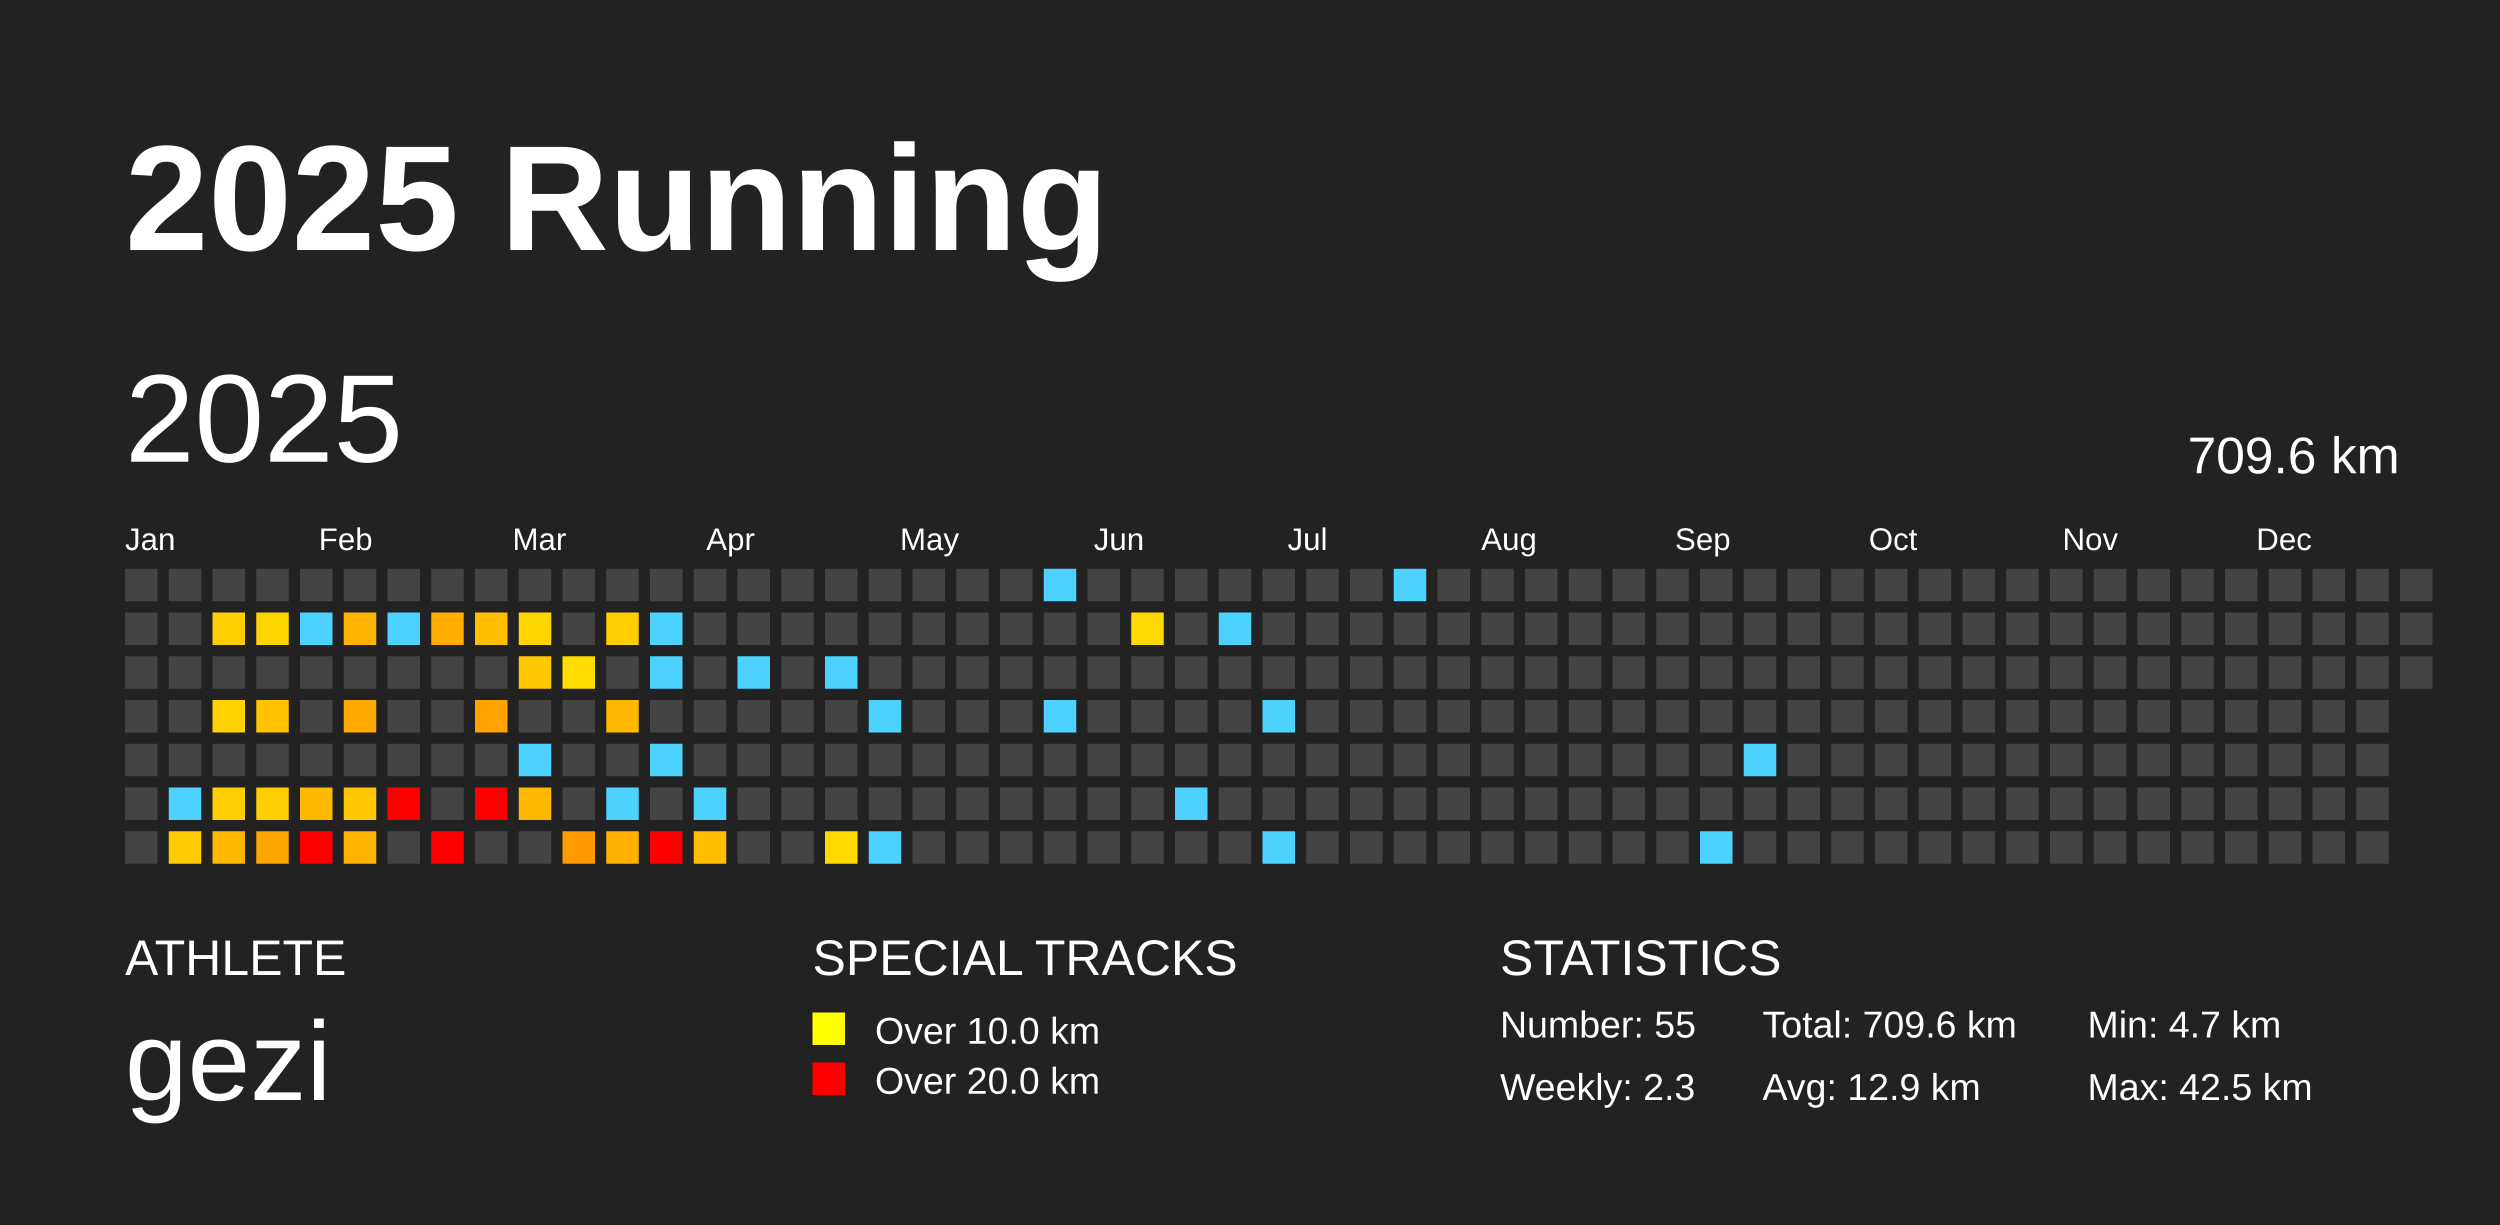
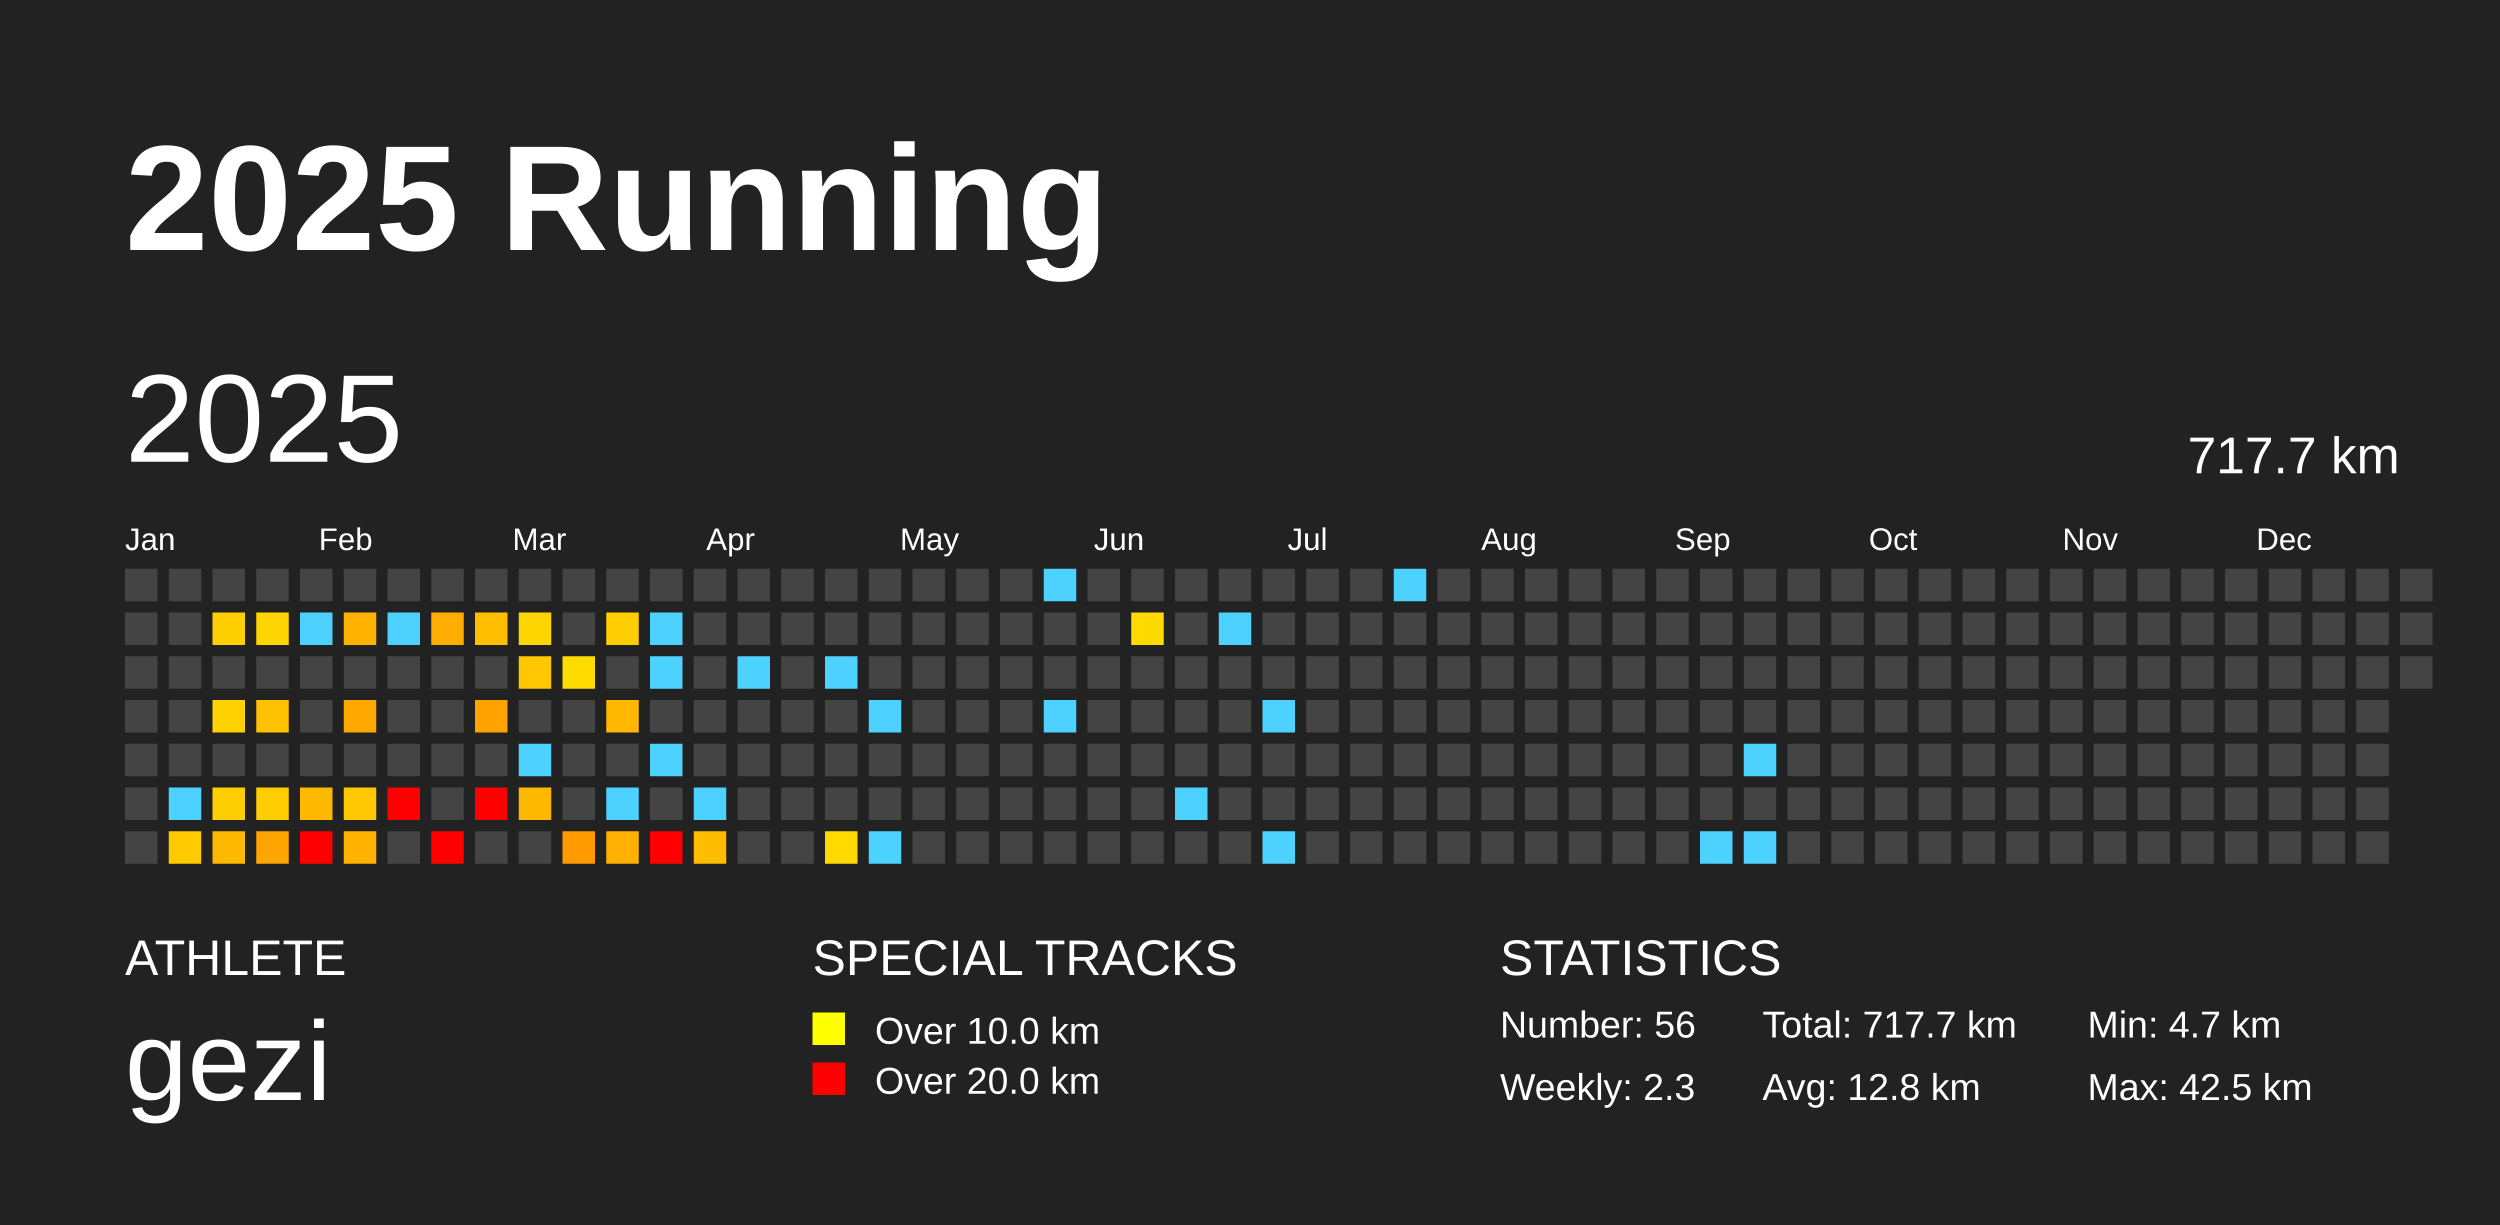
<svg xmlns="http://www.w3.org/2000/svg" baseProfile="full" height="98mm" version="1.1" viewBox="0,0,200,98" width="200mm">
  <defs />
  <rect fill="#222222" height="98" width="200" x="0" y="0" />
  <text fill="#FFFFFF" style="font-size:12px; font-family:Arial; font-weight:bold;" x="10" y="20">2025 Running</text>
  <text fill="#FFFFFF" style="font-size:4px; font-family:Arial" x="10" y="78">ATHLETE</text>
  <text fill="#FFFFFF" style="font-size:9px; font-family:Arial" x="10" y="88">gezi</text>
  <text fill="#FFFFFF" style="font-size:4px; font-family:Arial" x="65" y="78">SPECIAL TRACKS</text>
  <rect fill="yellow" height="2.6" width="2.6" x="65" y="81" />
  <text fill="#FFFFFF" style="font-size:3px; font-family:Arial" x="70" y="83.5">Over 10.0 km</text>
  <rect fill="red" height="2.6" width="2.6" x="65" y="85" />
  <text fill="#FFFFFF" style="font-size:3px; font-family:Arial" x="70" y="87.5">Over 20.0 km</text>
  <text fill="#FFFFFF" style="font-size:4px; font-family:Arial" x="120" y="78">STATISTICS</text>
-   <text fill="#FFFFFF" style="font-size:3px; font-family:Arial" x="120" y="83">Number: 55</text>
+   <text fill="#FFFFFF" style="font-size:3px; font-family:Arial" x="120" y="83">Number: 56</text>
  <text fill="#FFFFFF" style="font-size:3px; font-family:Arial" x="120" y="88">Weekly: 2.3</text>
-   <text fill="#FFFFFF" style="font-size:3px; font-family:Arial" x="141" y="83">Total: 709.6 km</text>
-   <text fill="#FFFFFF" style="font-size:3px; font-family:Arial" x="141" y="88">Avg: 12.9 km</text>
+   <text fill="#FFFFFF" style="font-size:3px; font-family:Arial" x="141" y="83">Total: 717.7 km</text>
+   <text fill="#FFFFFF" style="font-size:3px; font-family:Arial" x="141" y="88">Avg: 12.8 km</text>
  <text fill="#FFFFFF" style="font-size:3px; font-family:Arial" x="167" y="83">Min: 4.7 km</text>
  <text fill="#FFFFFF" style="font-size:3px; font-family:Arial" x="167" y="88">Max: 42.5 km</text>
  <text dominant-baseline="hanging" fill="#FFFFFF" style="font-size:10.0px; font-family:Arial;" x="10" y="30">2025</text>
-   <text dominant-baseline="hanging" fill="#FFFFFF" style="font-size:4.125px; font-family:Arial;" x="175" y="35">709.6 km</text>
+   <text dominant-baseline="hanging" fill="#FFFFFF" style="font-size:4.125px; font-family:Arial;" x="175" y="35">717.7 km</text>
  <text fill="#FFFFFF" style="font-size:2.5px; font-family:Arial" x="10.0" y="44">Jan</text>
  <text fill="#FFFFFF" style="font-size:2.5px; font-family:Arial" x="25.5" y="44">Feb</text>
  <text fill="#FFFFFF" style="font-size:2.5px; font-family:Arial" x="41.0" y="44">Mar</text>
  <text fill="#FFFFFF" style="font-size:2.5px; font-family:Arial" x="56.5" y="44">Apr</text>
  <text fill="#FFFFFF" style="font-size:2.5px; font-family:Arial" x="72.0" y="44">May</text>
  <text fill="#FFFFFF" style="font-size:2.5px; font-family:Arial" x="87.5" y="44">Jun</text>
  <text fill="#FFFFFF" style="font-size:2.5px; font-family:Arial" x="103.0" y="44">Jul</text>
  <text fill="#FFFFFF" style="font-size:2.5px; font-family:Arial" x="118.5" y="44">Aug</text>
  <text fill="#FFFFFF" style="font-size:2.5px; font-family:Arial" x="134.0" y="44">Sep</text>
  <text fill="#FFFFFF" style="font-size:2.5px; font-family:Arial" x="149.5" y="44">Oct</text>
  <text fill="#FFFFFF" style="font-size:2.5px; font-family:Arial" x="165.0" y="44">Nov</text>
  <text fill="#FFFFFF" style="font-size:2.5px; font-family:Arial" x="180.5" y="44">Dec</text>
  <rect fill="#444444" height="2.6" width="2.6" x="10.0" y="45.5" />
  <rect fill="#444444" height="2.6" width="2.6" x="10.0" y="49.0" />
  <rect fill="#444444" height="2.6" width="2.6" x="10.0" y="52.5" />
  <rect fill="#444444" height="2.6" width="2.6" x="10.0" y="56.0" />
  <rect fill="#444444" height="2.6" width="2.6" x="10.0" y="59.5" />
  <rect fill="#444444" height="2.6" width="2.6" x="10.0" y="63.0" />
  <rect fill="#444444" height="2.6" width="2.6" x="10.0" y="66.5" />
  <rect fill="#444444" height="2.6" width="2.6" x="13.5" y="45.5" />
  <rect fill="#444444" height="2.6" width="2.6" x="13.5" y="49.0" />
  <rect fill="#444444" height="2.6" width="2.6" x="13.5" y="52.5" />
  <rect fill="#444444" height="2.6" width="2.6" x="13.5" y="56.0" />
  <rect fill="#444444" height="2.6" width="2.6" x="13.5" y="59.5" />
  <rect fill="#4dd2ff" height="2.6" width="2.6" x="13.5" y="63.0" />
  <rect fill="#ffca00" height="2.6" width="2.6" x="13.5" y="66.5" />
  <rect fill="#444444" height="2.6" width="2.6" x="17.0" y="45.5" />
  <rect fill="#ffcf00" height="2.6" width="2.6" x="17.0" y="49.0" />
  <rect fill="#444444" height="2.6" width="2.6" x="17.0" y="52.5" />
  <rect fill="#ffd200" height="2.6" width="2.6" x="17.0" y="56.0" />
  <rect fill="#444444" height="2.6" width="2.6" x="17.0" y="59.5" />
  <rect fill="#ffce00" height="2.6" width="2.6" x="17.0" y="63.0" />
  <rect fill="#ffb800" height="2.6" width="2.6" x="17.0" y="66.5" />
  <rect fill="#444444" height="2.6" width="2.6" x="20.5" y="45.5" />
  <rect fill="#ffd500" height="2.6" width="2.6" x="20.5" y="49.0" />
  <rect fill="#444444" height="2.6" width="2.6" x="20.5" y="52.5" />
  <rect fill="#ffc100" height="2.6" width="2.6" x="20.5" y="56.0" />
  <rect fill="#444444" height="2.6" width="2.6" x="20.5" y="59.5" />
  <rect fill="#ffcd00" height="2.6" width="2.6" x="20.5" y="63.0" />
  <rect fill="#ffa500" height="2.6" width="2.6" x="20.5" y="66.5" />
  <rect fill="#444444" height="2.6" width="2.6" x="24.0" y="45.5" />
  <rect fill="#4dd2ff" height="2.6" width="2.6" x="24.0" y="49.0" />
  <rect fill="#444444" height="2.6" width="2.6" x="24.0" y="52.5" />
  <rect fill="#444444" height="2.6" width="2.6" x="24.0" y="56.0" />
  <rect fill="#444444" height="2.6" width="2.6" x="24.0" y="59.5" />
  <rect fill="#ffb800" height="2.6" width="2.6" x="24.0" y="63.0" />
  <rect fill="red" height="2.6" width="2.6" x="24.0" y="66.5" />
  <rect fill="#444444" height="2.6" width="2.6" x="27.5" y="45.5" />
  <rect fill="#ffb300" height="2.6" width="2.6" x="27.5" y="49.0" />
  <rect fill="#444444" height="2.6" width="2.6" x="27.5" y="52.5" />
  <rect fill="#ffa900" height="2.6" width="2.6" x="27.5" y="56.0" />
  <rect fill="#444444" height="2.6" width="2.6" x="27.5" y="59.5" />
  <rect fill="#ffc800" height="2.6" width="2.6" x="27.5" y="63.0" />
  <rect fill="#ffb200" height="2.6" width="2.6" x="27.5" y="66.5" />
  <rect fill="#444444" height="2.6" width="2.6" x="31.0" y="45.5" />
  <rect fill="#4dd2ff" height="2.6" width="2.6" x="31.0" y="49.0" />
  <rect fill="#444444" height="2.6" width="2.6" x="31.0" y="52.5" />
  <rect fill="#444444" height="2.6" width="2.6" x="31.0" y="56.0" />
  <rect fill="#444444" height="2.6" width="2.6" x="31.0" y="59.5" />
  <rect fill="red" height="2.6" width="2.6" x="31.0" y="63.0" />
  <rect fill="#444444" height="2.6" width="2.6" x="31.0" y="66.5" />
  <rect fill="#444444" height="2.6" width="2.6" x="34.5" y="45.5" />
  <rect fill="#ffae00" height="2.6" width="2.6" x="34.5" y="49.0" />
  <rect fill="#444444" height="2.6" width="2.6" x="34.5" y="52.5" />
  <rect fill="#444444" height="2.6" width="2.6" x="34.5" y="56.0" />
  <rect fill="#444444" height="2.6" width="2.6" x="34.5" y="59.5" />
  <rect fill="#444444" height="2.6" width="2.6" x="34.5" y="63.0" />
  <rect fill="red" height="2.6" width="2.6" x="34.5" y="66.5" />
  <rect fill="#444444" height="2.6" width="2.6" x="38.0" y="45.5" />
  <rect fill="#ffbe00" height="2.6" width="2.6" x="38.0" y="49.0" />
  <rect fill="#444444" height="2.6" width="2.6" x="38.0" y="52.5" />
  <rect fill="#ffa300" height="2.6" width="2.6" x="38.0" y="56.0" />
  <rect fill="#444444" height="2.6" width="2.6" x="38.0" y="59.5" />
  <rect fill="red" height="2.6" width="2.6" x="38.0" y="63.0" />
  <rect fill="#444444" height="2.6" width="2.6" x="38.0" y="66.5" />
  <rect fill="#444444" height="2.6" width="2.6" x="41.5" y="45.5" />
  <rect fill="#ffd500" height="2.6" width="2.6" x="41.5" y="49.0" />
  <rect fill="#ffc700" height="2.6" width="2.6" x="41.5" y="52.5" />
  <rect fill="#444444" height="2.6" width="2.6" x="41.5" y="56.0" />
  <rect fill="#4dd2ff" height="2.6" width="2.6" x="41.5" y="59.5" />
  <rect fill="#ffb800" height="2.6" width="2.6" x="41.5" y="63.0" />
  <rect fill="#444444" height="2.6" width="2.6" x="41.5" y="66.5" />
  <rect fill="#444444" height="2.6" width="2.6" x="45.0" y="45.5" />
  <rect fill="#444444" height="2.6" width="2.6" x="45.0" y="49.0" />
  <rect fill="#ffdb00" height="2.6" width="2.6" x="45.0" y="52.5" />
  <rect fill="#444444" height="2.6" width="2.6" x="45.0" y="56.0" />
  <rect fill="#444444" height="2.6" width="2.6" x="45.0" y="59.5" />
  <rect fill="#444444" height="2.6" width="2.6" x="45.0" y="63.0" />
  <rect fill="#ff9a00" height="2.6" width="2.6" x="45.0" y="66.5" />
  <rect fill="#444444" height="2.6" width="2.6" x="48.5" y="45.5" />
  <rect fill="#ffce00" height="2.6" width="2.6" x="48.5" y="49.0" />
  <rect fill="#444444" height="2.6" width="2.6" x="48.5" y="52.5" />
  <rect fill="#ffb700" height="2.6" width="2.6" x="48.5" y="56.0" />
  <rect fill="#444444" height="2.6" width="2.6" x="48.5" y="59.5" />
  <rect fill="#4dd2ff" height="2.6" width="2.6" x="48.5" y="63.0" />
  <rect fill="#ffb000" height="2.6" width="2.6" x="48.5" y="66.5" />
  <rect fill="#444444" height="2.6" width="2.6" x="52.0" y="45.5" />
  <rect fill="#4dd2ff" height="2.6" width="2.6" x="52.0" y="49.0" />
  <rect fill="#4dd2ff" height="2.6" width="2.6" x="52.0" y="52.5" />
  <rect fill="#444444" height="2.6" width="2.6" x="52.0" y="56.0" />
  <rect fill="#4dd2ff" height="2.6" width="2.6" x="52.0" y="59.5" />
  <rect fill="#444444" height="2.6" width="2.6" x="52.0" y="63.0" />
  <rect fill="red" height="2.6" width="2.6" x="52.0" y="66.5" />
  <rect fill="#444444" height="2.6" width="2.6" x="55.5" y="45.5" />
  <rect fill="#444444" height="2.6" width="2.6" x="55.5" y="49.0" />
  <rect fill="#444444" height="2.6" width="2.6" x="55.5" y="52.5" />
  <rect fill="#444444" height="2.6" width="2.6" x="55.5" y="56.0" />
  <rect fill="#444444" height="2.6" width="2.6" x="55.5" y="59.5" />
  <rect fill="#4dd2ff" height="2.6" width="2.6" x="55.5" y="63.0" />
  <rect fill="#ffbd00" height="2.6" width="2.6" x="55.5" y="66.5" />
  <rect fill="#444444" height="2.6" width="2.6" x="59.0" y="45.5" />
  <rect fill="#444444" height="2.6" width="2.6" x="59.0" y="49.0" />
  <rect fill="#4dd2ff" height="2.6" width="2.6" x="59.0" y="52.5" />
  <rect fill="#444444" height="2.6" width="2.6" x="59.0" y="56.0" />
  <rect fill="#444444" height="2.6" width="2.6" x="59.0" y="59.5" />
  <rect fill="#444444" height="2.6" width="2.6" x="59.0" y="63.0" />
  <rect fill="#444444" height="2.6" width="2.6" x="59.0" y="66.5" />
  <rect fill="#444444" height="2.6" width="2.6" x="62.5" y="45.5" />
  <rect fill="#444444" height="2.6" width="2.6" x="62.5" y="49.0" />
  <rect fill="#444444" height="2.6" width="2.6" x="62.5" y="52.5" />
  <rect fill="#444444" height="2.6" width="2.6" x="62.5" y="56.0" />
  <rect fill="#444444" height="2.6" width="2.6" x="62.5" y="59.5" />
  <rect fill="#444444" height="2.6" width="2.6" x="62.5" y="63.0" />
  <rect fill="#444444" height="2.6" width="2.6" x="62.5" y="66.5" />
  <rect fill="#444444" height="2.6" width="2.6" x="66.0" y="45.5" />
  <rect fill="#444444" height="2.6" width="2.6" x="66.0" y="49.0" />
  <rect fill="#4dd2ff" height="2.6" width="2.6" x="66.0" y="52.5" />
  <rect fill="#444444" height="2.6" width="2.6" x="66.0" y="56.0" />
  <rect fill="#444444" height="2.6" width="2.6" x="66.0" y="59.5" />
  <rect fill="#444444" height="2.6" width="2.6" x="66.0" y="63.0" />
  <rect fill="#ffda00" height="2.6" width="2.6" x="66.0" y="66.5" />
  <rect fill="#444444" height="2.6" width="2.6" x="69.5" y="45.5" />
  <rect fill="#444444" height="2.6" width="2.6" x="69.5" y="49.0" />
  <rect fill="#444444" height="2.6" width="2.6" x="69.5" y="52.5" />
  <rect fill="#4dd2ff" height="2.6" width="2.6" x="69.5" y="56.0" />
  <rect fill="#444444" height="2.6" width="2.6" x="69.5" y="59.5" />
  <rect fill="#444444" height="2.6" width="2.6" x="69.5" y="63.0" />
  <rect fill="#4dd2ff" height="2.6" width="2.6" x="69.5" y="66.5" />
  <rect fill="#444444" height="2.6" width="2.6" x="73.0" y="45.5" />
  <rect fill="#444444" height="2.6" width="2.6" x="73.0" y="49.0" />
  <rect fill="#444444" height="2.6" width="2.6" x="73.0" y="52.5" />
  <rect fill="#444444" height="2.6" width="2.6" x="73.0" y="56.0" />
  <rect fill="#444444" height="2.6" width="2.6" x="73.0" y="59.5" />
  <rect fill="#444444" height="2.6" width="2.6" x="73.0" y="63.0" />
  <rect fill="#444444" height="2.6" width="2.6" x="73.0" y="66.5" />
  <rect fill="#444444" height="2.6" width="2.6" x="76.5" y="45.5" />
  <rect fill="#444444" height="2.6" width="2.6" x="76.5" y="49.0" />
  <rect fill="#444444" height="2.6" width="2.6" x="76.5" y="52.5" />
  <rect fill="#444444" height="2.6" width="2.6" x="76.5" y="56.0" />
  <rect fill="#444444" height="2.6" width="2.6" x="76.5" y="59.5" />
  <rect fill="#444444" height="2.6" width="2.6" x="76.5" y="63.0" />
  <rect fill="#444444" height="2.6" width="2.6" x="76.5" y="66.5" />
  <rect fill="#444444" height="2.6" width="2.6" x="80.0" y="45.5" />
  <rect fill="#444444" height="2.6" width="2.6" x="80.0" y="49.0" />
  <rect fill="#444444" height="2.6" width="2.6" x="80.0" y="52.5" />
  <rect fill="#444444" height="2.6" width="2.6" x="80.0" y="56.0" />
  <rect fill="#444444" height="2.6" width="2.6" x="80.0" y="59.5" />
  <rect fill="#444444" height="2.6" width="2.6" x="80.0" y="63.0" />
  <rect fill="#444444" height="2.6" width="2.6" x="80.0" y="66.5" />
  <rect fill="#4dd2ff" height="2.6" width="2.6" x="83.5" y="45.5" />
  <rect fill="#444444" height="2.6" width="2.6" x="83.5" y="49.0" />
  <rect fill="#444444" height="2.6" width="2.6" x="83.5" y="52.5" />
  <rect fill="#4dd2ff" height="2.6" width="2.6" x="83.5" y="56.0" />
  <rect fill="#444444" height="2.6" width="2.6" x="83.5" y="59.5" />
  <rect fill="#444444" height="2.6" width="2.6" x="83.5" y="63.0" />
  <rect fill="#444444" height="2.6" width="2.6" x="83.5" y="66.5" />
  <rect fill="#444444" height="2.6" width="2.6" x="87.0" y="45.5" />
  <rect fill="#444444" height="2.6" width="2.6" x="87.0" y="49.0" />
  <rect fill="#444444" height="2.6" width="2.6" x="87.0" y="52.5" />
  <rect fill="#444444" height="2.6" width="2.6" x="87.0" y="56.0" />
  <rect fill="#444444" height="2.6" width="2.6" x="87.0" y="59.5" />
  <rect fill="#444444" height="2.6" width="2.6" x="87.0" y="63.0" />
  <rect fill="#444444" height="2.6" width="2.6" x="87.0" y="66.5" />
  <rect fill="#444444" height="2.6" width="2.6" x="90.5" y="45.5" />
  <rect fill="#ffda00" height="2.6" width="2.6" x="90.5" y="49.0" />
  <rect fill="#444444" height="2.6" width="2.6" x="90.5" y="52.5" />
  <rect fill="#444444" height="2.6" width="2.6" x="90.5" y="56.0" />
  <rect fill="#444444" height="2.6" width="2.6" x="90.5" y="59.5" />
  <rect fill="#444444" height="2.6" width="2.6" x="90.5" y="63.0" />
  <rect fill="#444444" height="2.6" width="2.6" x="90.5" y="66.5" />
  <rect fill="#444444" height="2.6" width="2.6" x="94.0" y="45.5" />
  <rect fill="#444444" height="2.6" width="2.6" x="94.0" y="49.0" />
  <rect fill="#444444" height="2.6" width="2.6" x="94.0" y="52.5" />
  <rect fill="#444444" height="2.6" width="2.6" x="94.0" y="56.0" />
  <rect fill="#444444" height="2.6" width="2.6" x="94.0" y="59.5" />
  <rect fill="#4dd2ff" height="2.6" width="2.6" x="94.0" y="63.0" />
  <rect fill="#444444" height="2.6" width="2.6" x="94.0" y="66.5" />
  <rect fill="#444444" height="2.6" width="2.6" x="97.5" y="45.5" />
  <rect fill="#4dd2ff" height="2.6" width="2.6" x="97.5" y="49.0" />
  <rect fill="#444444" height="2.6" width="2.6" x="97.5" y="52.5" />
  <rect fill="#444444" height="2.6" width="2.6" x="97.5" y="56.0" />
  <rect fill="#444444" height="2.6" width="2.6" x="97.5" y="59.5" />
  <rect fill="#444444" height="2.6" width="2.6" x="97.5" y="63.0" />
  <rect fill="#444444" height="2.6" width="2.6" x="97.5" y="66.5" />
  <rect fill="#444444" height="2.6" width="2.6" x="101.0" y="45.5" />
  <rect fill="#444444" height="2.6" width="2.6" x="101.0" y="49.0" />
  <rect fill="#444444" height="2.6" width="2.6" x="101.0" y="52.5" />
  <rect fill="#4dd2ff" height="2.6" width="2.6" x="101.0" y="56.0" />
  <rect fill="#444444" height="2.6" width="2.6" x="101.0" y="59.5" />
  <rect fill="#444444" height="2.6" width="2.6" x="101.0" y="63.0" />
  <rect fill="#4dd2ff" height="2.6" width="2.6" x="101.0" y="66.5" />
  <rect fill="#444444" height="2.6" width="2.6" x="104.5" y="45.5" />
  <rect fill="#444444" height="2.6" width="2.6" x="104.5" y="49.0" />
  <rect fill="#444444" height="2.6" width="2.6" x="104.5" y="52.5" />
  <rect fill="#444444" height="2.6" width="2.6" x="104.5" y="56.0" />
  <rect fill="#444444" height="2.6" width="2.6" x="104.5" y="59.5" />
  <rect fill="#444444" height="2.6" width="2.6" x="104.5" y="63.0" />
  <rect fill="#444444" height="2.6" width="2.6" x="104.5" y="66.5" />
  <rect fill="#444444" height="2.6" width="2.6" x="108.0" y="45.5" />
  <rect fill="#444444" height="2.6" width="2.6" x="108.0" y="49.0" />
  <rect fill="#444444" height="2.6" width="2.6" x="108.0" y="52.5" />
  <rect fill="#444444" height="2.6" width="2.6" x="108.0" y="56.0" />
  <rect fill="#444444" height="2.6" width="2.6" x="108.0" y="59.5" />
  <rect fill="#444444" height="2.6" width="2.6" x="108.0" y="63.0" />
  <rect fill="#444444" height="2.6" width="2.6" x="108.0" y="66.5" />
  <rect fill="#4dd2ff" height="2.6" width="2.6" x="111.5" y="45.5" />
  <rect fill="#444444" height="2.6" width="2.6" x="111.5" y="49.0" />
  <rect fill="#444444" height="2.6" width="2.6" x="111.5" y="52.5" />
  <rect fill="#444444" height="2.6" width="2.6" x="111.5" y="56.0" />
  <rect fill="#444444" height="2.6" width="2.6" x="111.5" y="59.5" />
  <rect fill="#444444" height="2.6" width="2.6" x="111.5" y="63.0" />
  <rect fill="#444444" height="2.6" width="2.6" x="111.5" y="66.5" />
  <rect fill="#444444" height="2.6" width="2.6" x="115.0" y="45.5" />
  <rect fill="#444444" height="2.6" width="2.6" x="115.0" y="49.0" />
  <rect fill="#444444" height="2.6" width="2.6" x="115.0" y="52.5" />
  <rect fill="#444444" height="2.6" width="2.6" x="115.0" y="56.0" />
  <rect fill="#444444" height="2.6" width="2.6" x="115.0" y="59.5" />
  <rect fill="#444444" height="2.6" width="2.6" x="115.0" y="63.0" />
  <rect fill="#444444" height="2.6" width="2.6" x="115.0" y="66.5" />
  <rect fill="#444444" height="2.6" width="2.6" x="118.5" y="45.5" />
  <rect fill="#444444" height="2.6" width="2.6" x="118.5" y="49.0" />
  <rect fill="#444444" height="2.6" width="2.6" x="118.5" y="52.5" />
  <rect fill="#444444" height="2.6" width="2.6" x="118.5" y="56.0" />
  <rect fill="#444444" height="2.6" width="2.6" x="118.5" y="59.5" />
  <rect fill="#444444" height="2.6" width="2.6" x="118.5" y="63.0" />
  <rect fill="#444444" height="2.6" width="2.6" x="118.5" y="66.5" />
  <rect fill="#444444" height="2.6" width="2.6" x="122.0" y="45.5" />
  <rect fill="#444444" height="2.6" width="2.6" x="122.0" y="49.0" />
  <rect fill="#444444" height="2.6" width="2.6" x="122.0" y="52.5" />
  <rect fill="#444444" height="2.6" width="2.6" x="122.0" y="56.0" />
  <rect fill="#444444" height="2.6" width="2.6" x="122.0" y="59.5" />
  <rect fill="#444444" height="2.6" width="2.6" x="122.0" y="63.0" />
  <rect fill="#444444" height="2.6" width="2.6" x="122.0" y="66.5" />
  <rect fill="#444444" height="2.6" width="2.6" x="125.5" y="45.5" />
  <rect fill="#444444" height="2.6" width="2.6" x="125.5" y="49.0" />
  <rect fill="#444444" height="2.6" width="2.6" x="125.5" y="52.5" />
  <rect fill="#444444" height="2.6" width="2.6" x="125.5" y="56.0" />
  <rect fill="#444444" height="2.6" width="2.6" x="125.5" y="59.5" />
  <rect fill="#444444" height="2.6" width="2.6" x="125.5" y="63.0" />
  <rect fill="#444444" height="2.6" width="2.6" x="125.5" y="66.5" />
  <rect fill="#444444" height="2.6" width="2.6" x="129.0" y="45.5" />
  <rect fill="#444444" height="2.6" width="2.6" x="129.0" y="49.0" />
  <rect fill="#444444" height="2.6" width="2.6" x="129.0" y="52.5" />
  <rect fill="#444444" height="2.6" width="2.6" x="129.0" y="56.0" />
  <rect fill="#444444" height="2.6" width="2.6" x="129.0" y="59.5" />
  <rect fill="#444444" height="2.6" width="2.6" x="129.0" y="63.0" />
  <rect fill="#444444" height="2.6" width="2.6" x="129.0" y="66.5" />
  <rect fill="#444444" height="2.6" width="2.6" x="132.5" y="45.5" />
  <rect fill="#444444" height="2.6" width="2.6" x="132.5" y="49.0" />
  <rect fill="#444444" height="2.6" width="2.6" x="132.5" y="52.5" />
  <rect fill="#444444" height="2.6" width="2.6" x="132.5" y="56.0" />
  <rect fill="#444444" height="2.6" width="2.6" x="132.5" y="59.5" />
  <rect fill="#444444" height="2.6" width="2.6" x="132.5" y="63.0" />
  <rect fill="#444444" height="2.6" width="2.6" x="132.5" y="66.5" />
  <rect fill="#444444" height="2.6" width="2.6" x="136.0" y="45.5" />
  <rect fill="#444444" height="2.6" width="2.6" x="136.0" y="49.0" />
  <rect fill="#444444" height="2.6" width="2.6" x="136.0" y="52.5" />
  <rect fill="#444444" height="2.6" width="2.6" x="136.0" y="56.0" />
  <rect fill="#444444" height="2.6" width="2.6" x="136.0" y="59.5" />
  <rect fill="#444444" height="2.6" width="2.6" x="136.0" y="63.0" />
  <rect fill="#4dd2ff" height="2.6" width="2.6" x="136.0" y="66.5" />
  <rect fill="#444444" height="2.6" width="2.6" x="139.5" y="45.5" />
  <rect fill="#444444" height="2.6" width="2.6" x="139.5" y="49.0" />
  <rect fill="#444444" height="2.6" width="2.6" x="139.5" y="52.5" />
  <rect fill="#444444" height="2.6" width="2.6" x="139.5" y="56.0" />
  <rect fill="#4dd2ff" height="2.6" width="2.6" x="139.5" y="59.5" />
  <rect fill="#444444" height="2.6" width="2.6" x="139.5" y="63.0" />
-   <rect fill="#444444" height="2.6" width="2.6" x="139.5" y="66.5" />
+   <rect fill="#4dd2ff" height="2.6" width="2.6" x="139.5" y="66.5" />
  <rect fill="#444444" height="2.6" width="2.6" x="143.0" y="45.5" />
  <rect fill="#444444" height="2.6" width="2.6" x="143.0" y="49.0" />
  <rect fill="#444444" height="2.6" width="2.6" x="143.0" y="52.5" />
  <rect fill="#444444" height="2.6" width="2.6" x="143.0" y="56.0" />
  <rect fill="#444444" height="2.6" width="2.6" x="143.0" y="59.5" />
  <rect fill="#444444" height="2.6" width="2.6" x="143.0" y="63.0" />
  <rect fill="#444444" height="2.6" width="2.6" x="143.0" y="66.5" />
  <rect fill="#444444" height="2.6" width="2.6" x="146.5" y="45.5" />
  <rect fill="#444444" height="2.6" width="2.6" x="146.5" y="49.0" />
  <rect fill="#444444" height="2.6" width="2.6" x="146.5" y="52.5" />
  <rect fill="#444444" height="2.6" width="2.6" x="146.5" y="56.0" />
  <rect fill="#444444" height="2.6" width="2.6" x="146.5" y="59.5" />
  <rect fill="#444444" height="2.6" width="2.6" x="146.5" y="63.0" />
  <rect fill="#444444" height="2.6" width="2.6" x="146.5" y="66.5" />
  <rect fill="#444444" height="2.6" width="2.6" x="150.0" y="45.5" />
  <rect fill="#444444" height="2.6" width="2.6" x="150.0" y="49.0" />
  <rect fill="#444444" height="2.6" width="2.6" x="150.0" y="52.5" />
  <rect fill="#444444" height="2.6" width="2.6" x="150.0" y="56.0" />
  <rect fill="#444444" height="2.6" width="2.6" x="150.0" y="59.5" />
  <rect fill="#444444" height="2.6" width="2.6" x="150.0" y="63.0" />
  <rect fill="#444444" height="2.6" width="2.6" x="150.0" y="66.5" />
  <rect fill="#444444" height="2.6" width="2.6" x="153.5" y="45.5" />
  <rect fill="#444444" height="2.6" width="2.6" x="153.5" y="49.0" />
  <rect fill="#444444" height="2.6" width="2.6" x="153.5" y="52.5" />
  <rect fill="#444444" height="2.6" width="2.6" x="153.5" y="56.0" />
  <rect fill="#444444" height="2.6" width="2.6" x="153.5" y="59.5" />
  <rect fill="#444444" height="2.6" width="2.6" x="153.5" y="63.0" />
  <rect fill="#444444" height="2.6" width="2.6" x="153.5" y="66.5" />
  <rect fill="#444444" height="2.6" width="2.6" x="157.0" y="45.5" />
  <rect fill="#444444" height="2.6" width="2.6" x="157.0" y="49.0" />
  <rect fill="#444444" height="2.6" width="2.6" x="157.0" y="52.5" />
  <rect fill="#444444" height="2.6" width="2.6" x="157.0" y="56.0" />
  <rect fill="#444444" height="2.6" width="2.6" x="157.0" y="59.5" />
  <rect fill="#444444" height="2.6" width="2.6" x="157.0" y="63.0" />
  <rect fill="#444444" height="2.6" width="2.6" x="157.0" y="66.5" />
  <rect fill="#444444" height="2.6" width="2.6" x="160.5" y="45.5" />
  <rect fill="#444444" height="2.6" width="2.6" x="160.5" y="49.0" />
  <rect fill="#444444" height="2.6" width="2.6" x="160.5" y="52.5" />
  <rect fill="#444444" height="2.6" width="2.6" x="160.5" y="56.0" />
  <rect fill="#444444" height="2.6" width="2.6" x="160.5" y="59.5" />
  <rect fill="#444444" height="2.6" width="2.6" x="160.5" y="63.0" />
  <rect fill="#444444" height="2.6" width="2.6" x="160.5" y="66.5" />
  <rect fill="#444444" height="2.6" width="2.6" x="164.0" y="45.5" />
  <rect fill="#444444" height="2.6" width="2.6" x="164.0" y="49.0" />
  <rect fill="#444444" height="2.6" width="2.6" x="164.0" y="52.5" />
  <rect fill="#444444" height="2.6" width="2.6" x="164.0" y="56.0" />
  <rect fill="#444444" height="2.6" width="2.6" x="164.0" y="59.5" />
  <rect fill="#444444" height="2.6" width="2.6" x="164.0" y="63.0" />
  <rect fill="#444444" height="2.6" width="2.6" x="164.0" y="66.5" />
  <rect fill="#444444" height="2.6" width="2.6" x="167.5" y="45.5" />
  <rect fill="#444444" height="2.6" width="2.6" x="167.5" y="49.0" />
  <rect fill="#444444" height="2.6" width="2.6" x="167.5" y="52.5" />
  <rect fill="#444444" height="2.6" width="2.6" x="167.5" y="56.0" />
  <rect fill="#444444" height="2.6" width="2.6" x="167.5" y="59.5" />
  <rect fill="#444444" height="2.6" width="2.6" x="167.5" y="63.0" />
  <rect fill="#444444" height="2.6" width="2.6" x="167.5" y="66.5" />
  <rect fill="#444444" height="2.6" width="2.6" x="171.0" y="45.5" />
  <rect fill="#444444" height="2.6" width="2.6" x="171.0" y="49.0" />
  <rect fill="#444444" height="2.6" width="2.6" x="171.0" y="52.5" />
  <rect fill="#444444" height="2.6" width="2.6" x="171.0" y="56.0" />
  <rect fill="#444444" height="2.6" width="2.6" x="171.0" y="59.5" />
  <rect fill="#444444" height="2.6" width="2.6" x="171.0" y="63.0" />
  <rect fill="#444444" height="2.6" width="2.6" x="171.0" y="66.5" />
  <rect fill="#444444" height="2.6" width="2.6" x="174.5" y="45.5" />
  <rect fill="#444444" height="2.6" width="2.6" x="174.5" y="49.0" />
  <rect fill="#444444" height="2.6" width="2.6" x="174.5" y="52.5" />
  <rect fill="#444444" height="2.6" width="2.6" x="174.5" y="56.0" />
  <rect fill="#444444" height="2.6" width="2.6" x="174.5" y="59.5" />
  <rect fill="#444444" height="2.6" width="2.6" x="174.5" y="63.0" />
  <rect fill="#444444" height="2.6" width="2.6" x="174.5" y="66.5" />
  <rect fill="#444444" height="2.6" width="2.6" x="178.0" y="45.5" />
  <rect fill="#444444" height="2.6" width="2.6" x="178.0" y="49.0" />
  <rect fill="#444444" height="2.6" width="2.6" x="178.0" y="52.5" />
  <rect fill="#444444" height="2.6" width="2.6" x="178.0" y="56.0" />
  <rect fill="#444444" height="2.6" width="2.6" x="178.0" y="59.5" />
  <rect fill="#444444" height="2.6" width="2.6" x="178.0" y="63.0" />
  <rect fill="#444444" height="2.6" width="2.6" x="178.0" y="66.5" />
  <rect fill="#444444" height="2.6" width="2.6" x="181.5" y="45.5" />
  <rect fill="#444444" height="2.6" width="2.6" x="181.5" y="49.0" />
  <rect fill="#444444" height="2.6" width="2.6" x="181.5" y="52.5" />
  <rect fill="#444444" height="2.6" width="2.6" x="181.5" y="56.0" />
  <rect fill="#444444" height="2.6" width="2.6" x="181.5" y="59.5" />
  <rect fill="#444444" height="2.6" width="2.6" x="181.5" y="63.0" />
  <rect fill="#444444" height="2.6" width="2.6" x="181.5" y="66.5" />
  <rect fill="#444444" height="2.6" width="2.6" x="185.0" y="45.5" />
  <rect fill="#444444" height="2.6" width="2.6" x="185.0" y="49.0" />
  <rect fill="#444444" height="2.6" width="2.6" x="185.0" y="52.5" />
  <rect fill="#444444" height="2.6" width="2.6" x="185.0" y="56.0" />
  <rect fill="#444444" height="2.6" width="2.6" x="185.0" y="59.5" />
  <rect fill="#444444" height="2.6" width="2.6" x="185.0" y="63.0" />
  <rect fill="#444444" height="2.6" width="2.6" x="185.0" y="66.5" />
  <rect fill="#444444" height="2.6" width="2.6" x="188.5" y="45.5" />
  <rect fill="#444444" height="2.6" width="2.6" x="188.5" y="49.0" />
  <rect fill="#444444" height="2.6" width="2.6" x="188.5" y="52.5" />
  <rect fill="#444444" height="2.6" width="2.6" x="188.5" y="56.0" />
  <rect fill="#444444" height="2.6" width="2.6" x="188.5" y="59.5" />
  <rect fill="#444444" height="2.6" width="2.6" x="188.5" y="63.0" />
  <rect fill="#444444" height="2.6" width="2.6" x="188.5" y="66.5" />
  <rect fill="#444444" height="2.6" width="2.6" x="192.0" y="45.5" />
  <rect fill="#444444" height="2.6" width="2.6" x="192.0" y="49.0" />
  <rect fill="#444444" height="2.6" width="2.6" x="192.0" y="52.5" />
</svg>
